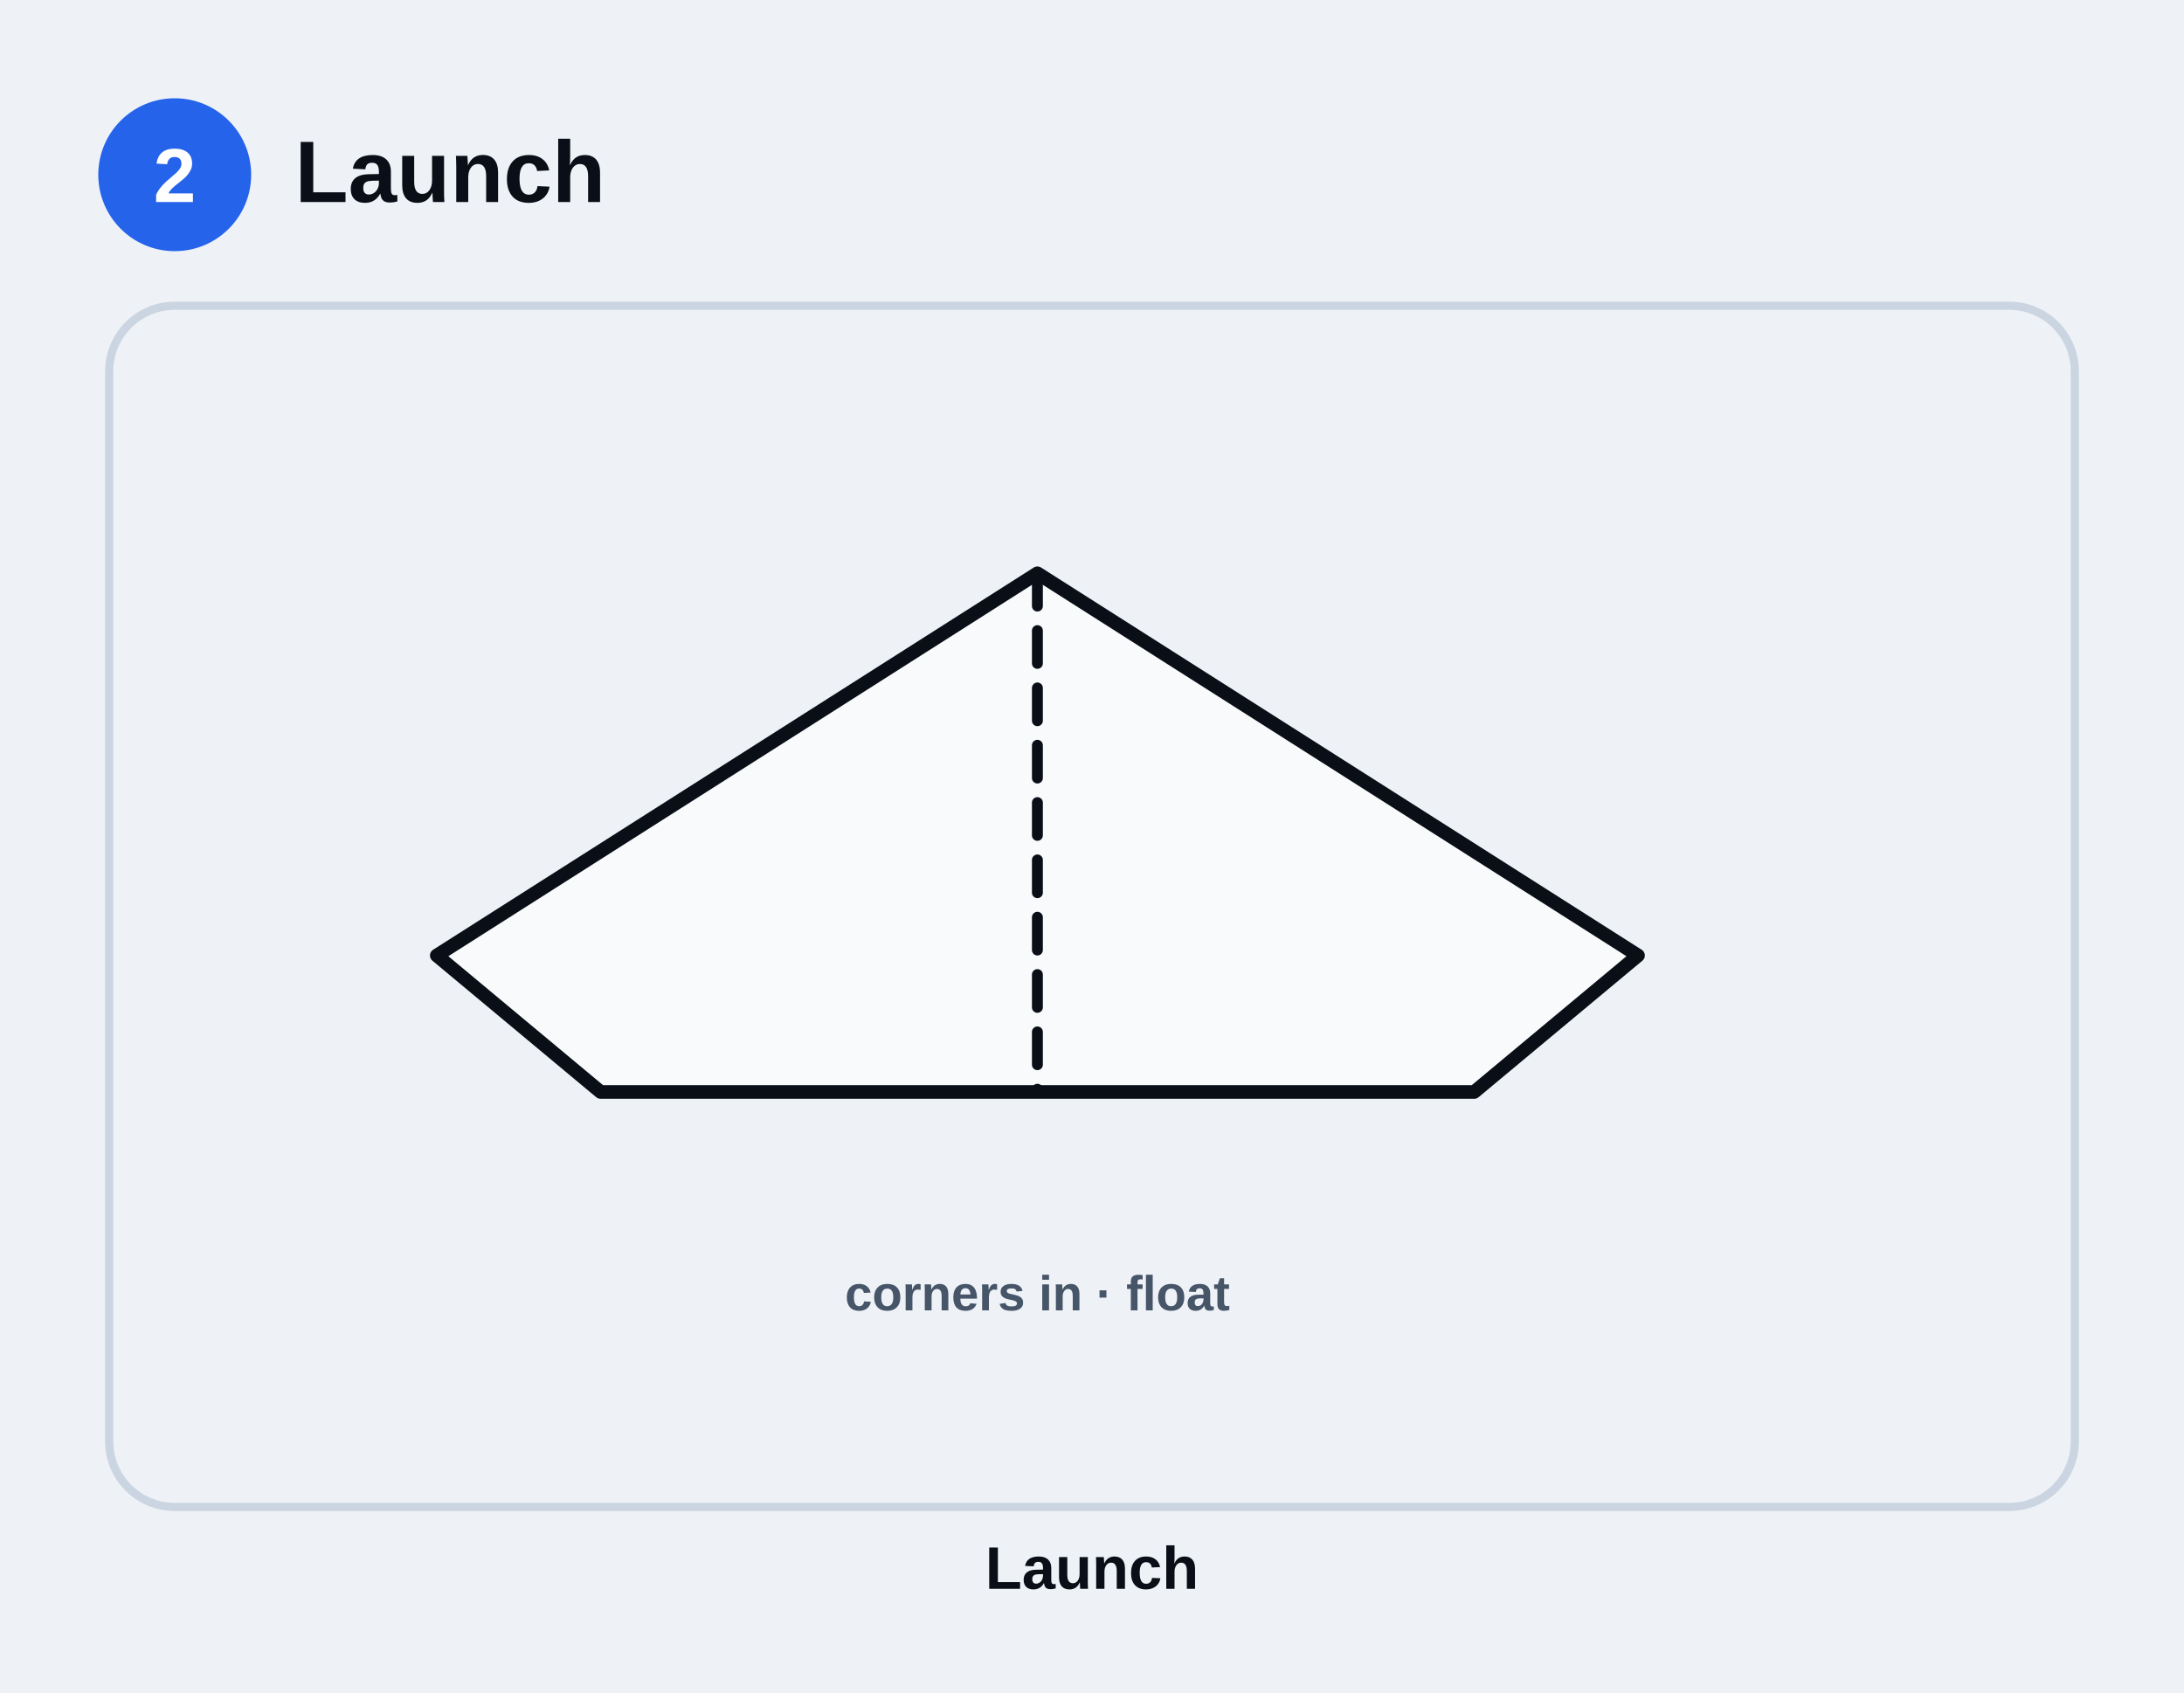
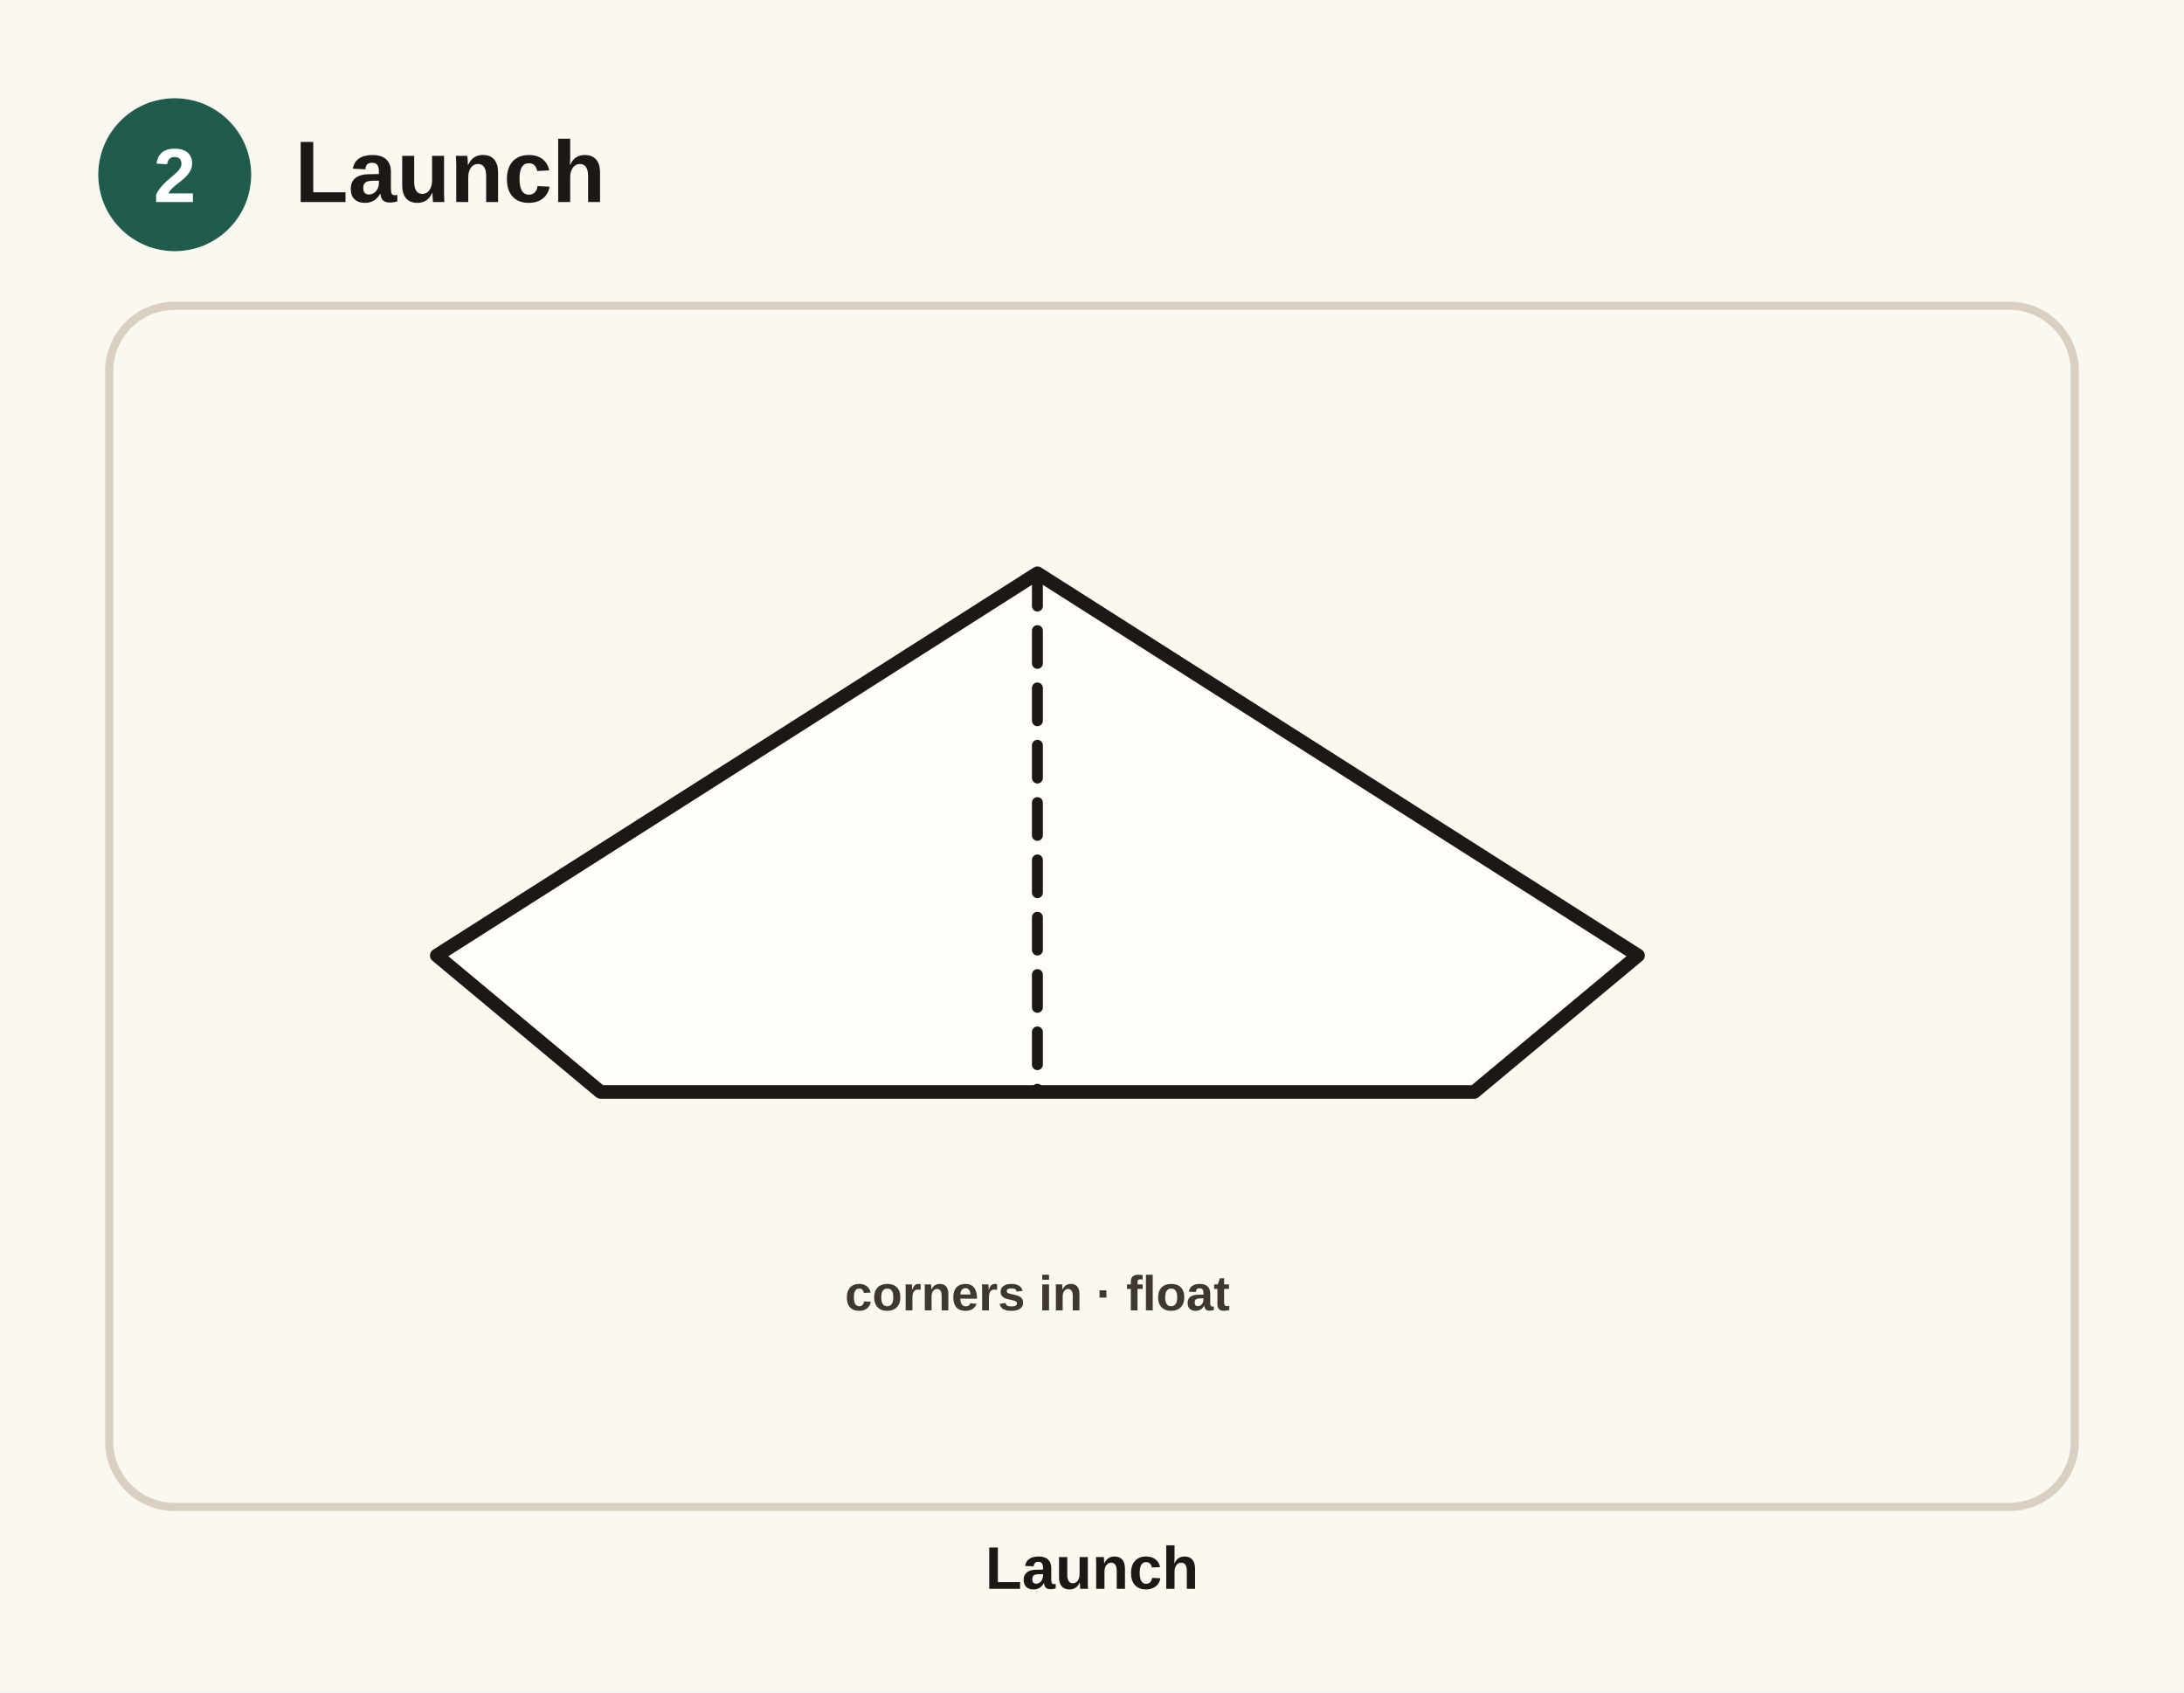
<svg xmlns="http://www.w3.org/2000/svg" width="800" height="620" viewBox="0 0 800 620" role="img">
  <defs>
    <marker id="arrow" viewBox="0 0 10 10" refX="8" refY="5" markerWidth="8" markerHeight="8" orient="auto-start-reverse">
-       <path d="M 0 0 L 10 5 L 0 10 z" fill="#2563EB" />
+       <path d="M 0 0 L 10 5 L 0 10 z" fill="#1f5c4e" />
    </marker>
  </defs>
-   <rect width="800" height="620" fill="#EEF2F7" />
-   <circle cx="64" cy="64" r="28" fill="#2563EB" />
+   <rect width="800" height="620" fill="#fbf8f1" />
+   <circle cx="64" cy="64" r="28" fill="#1f5c4e" />
  <text x="64" y="74" text-anchor="middle" font-size="28" font-family="Arial,Helvetica,sans-serif" font-weight="700" fill="#FFFFFF">2</text>
-   <text x="108" y="74" font-size="32" font-family="Arial,Helvetica,sans-serif" font-weight="700" fill="#0A0E17">Launch</text>
-   <rect x="40" y="112" width="720" height="440" rx="24" fill="#EEF2F7" stroke="#CBD5E1" stroke-width="3" />
+   <text x="108" y="74" font-size="32" font-family="Arial,Helvetica,sans-serif" font-weight="700" fill="#1c1915">Launch</text>
+   <rect x="40" y="112" width="720" height="440" rx="24" fill="#fbf8f1" stroke="#d9d0c2" stroke-width="3" />
  <g transform="translate(80,150)">
-     <polygon points="80,200 300,60 520,200 460,250 140,250" fill="#F8FAFC" stroke="#0A0E17" stroke-width="5" stroke-linejoin="round" />
-     <line x1="300" y1="60" x2="300" y2="250" stroke="#0A0E17" stroke-width="4" stroke-dasharray="12 9" stroke-linecap="round" />
-     <text x="300" y="330" text-anchor="middle" font-size="18" font-family="Arial,Helvetica,sans-serif" font-weight="600" fill="#475569">corners in · float</text>
+     <polygon points="80,200 300,60 520,200 460,250 140,250" fill="#fffdf8" stroke="#1c1915" stroke-width="5" stroke-linejoin="round" />
+     <line x1="300" y1="60" x2="300" y2="250" stroke="#1c1915" stroke-width="4" stroke-dasharray="12 9" stroke-linecap="round" />
+     <text x="300" y="330" text-anchor="middle" font-size="18" font-family="Arial,Helvetica,sans-serif" font-weight="600" fill="#3f3830">corners in · float</text>
  </g>
-   <text x="400" y="582" text-anchor="middle" font-size="22" font-family="Arial,Helvetica,sans-serif" font-weight="700" fill="#0A0E17">Launch</text>
+   <text x="400" y="582" text-anchor="middle" font-size="22" font-family="Arial,Helvetica,sans-serif" font-weight="700" fill="#1c1915">Launch</text>
</svg>
